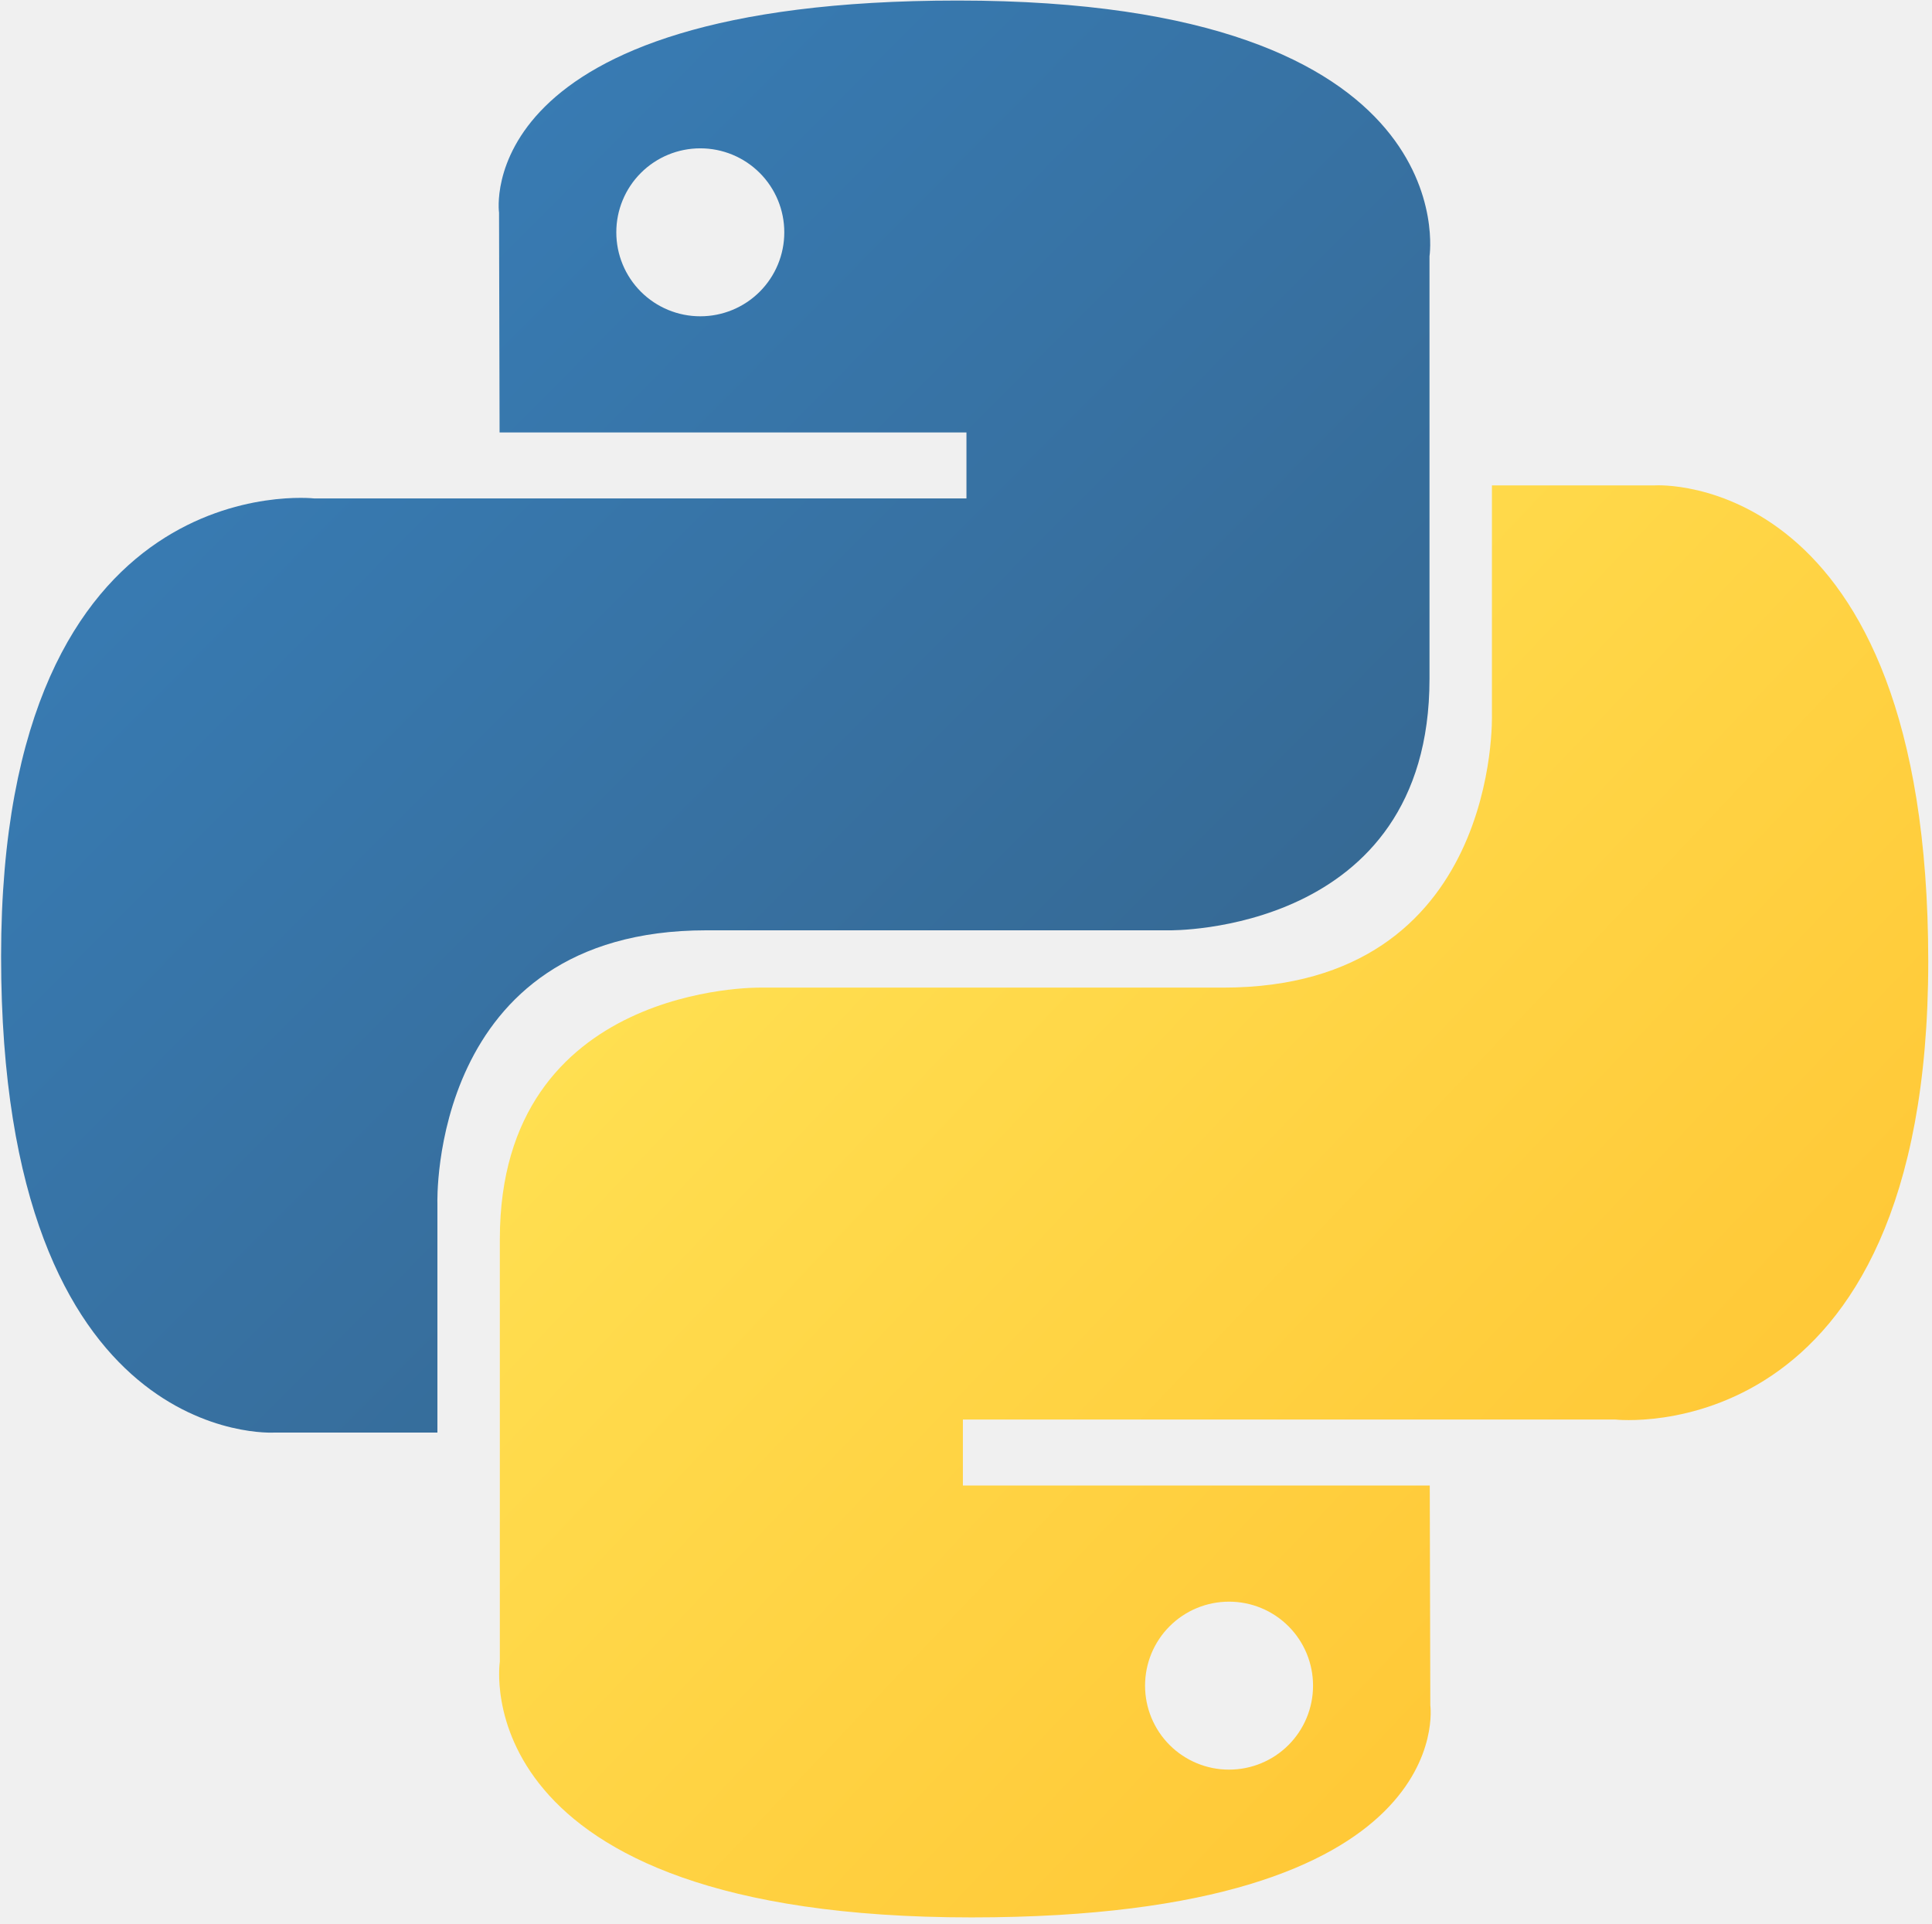
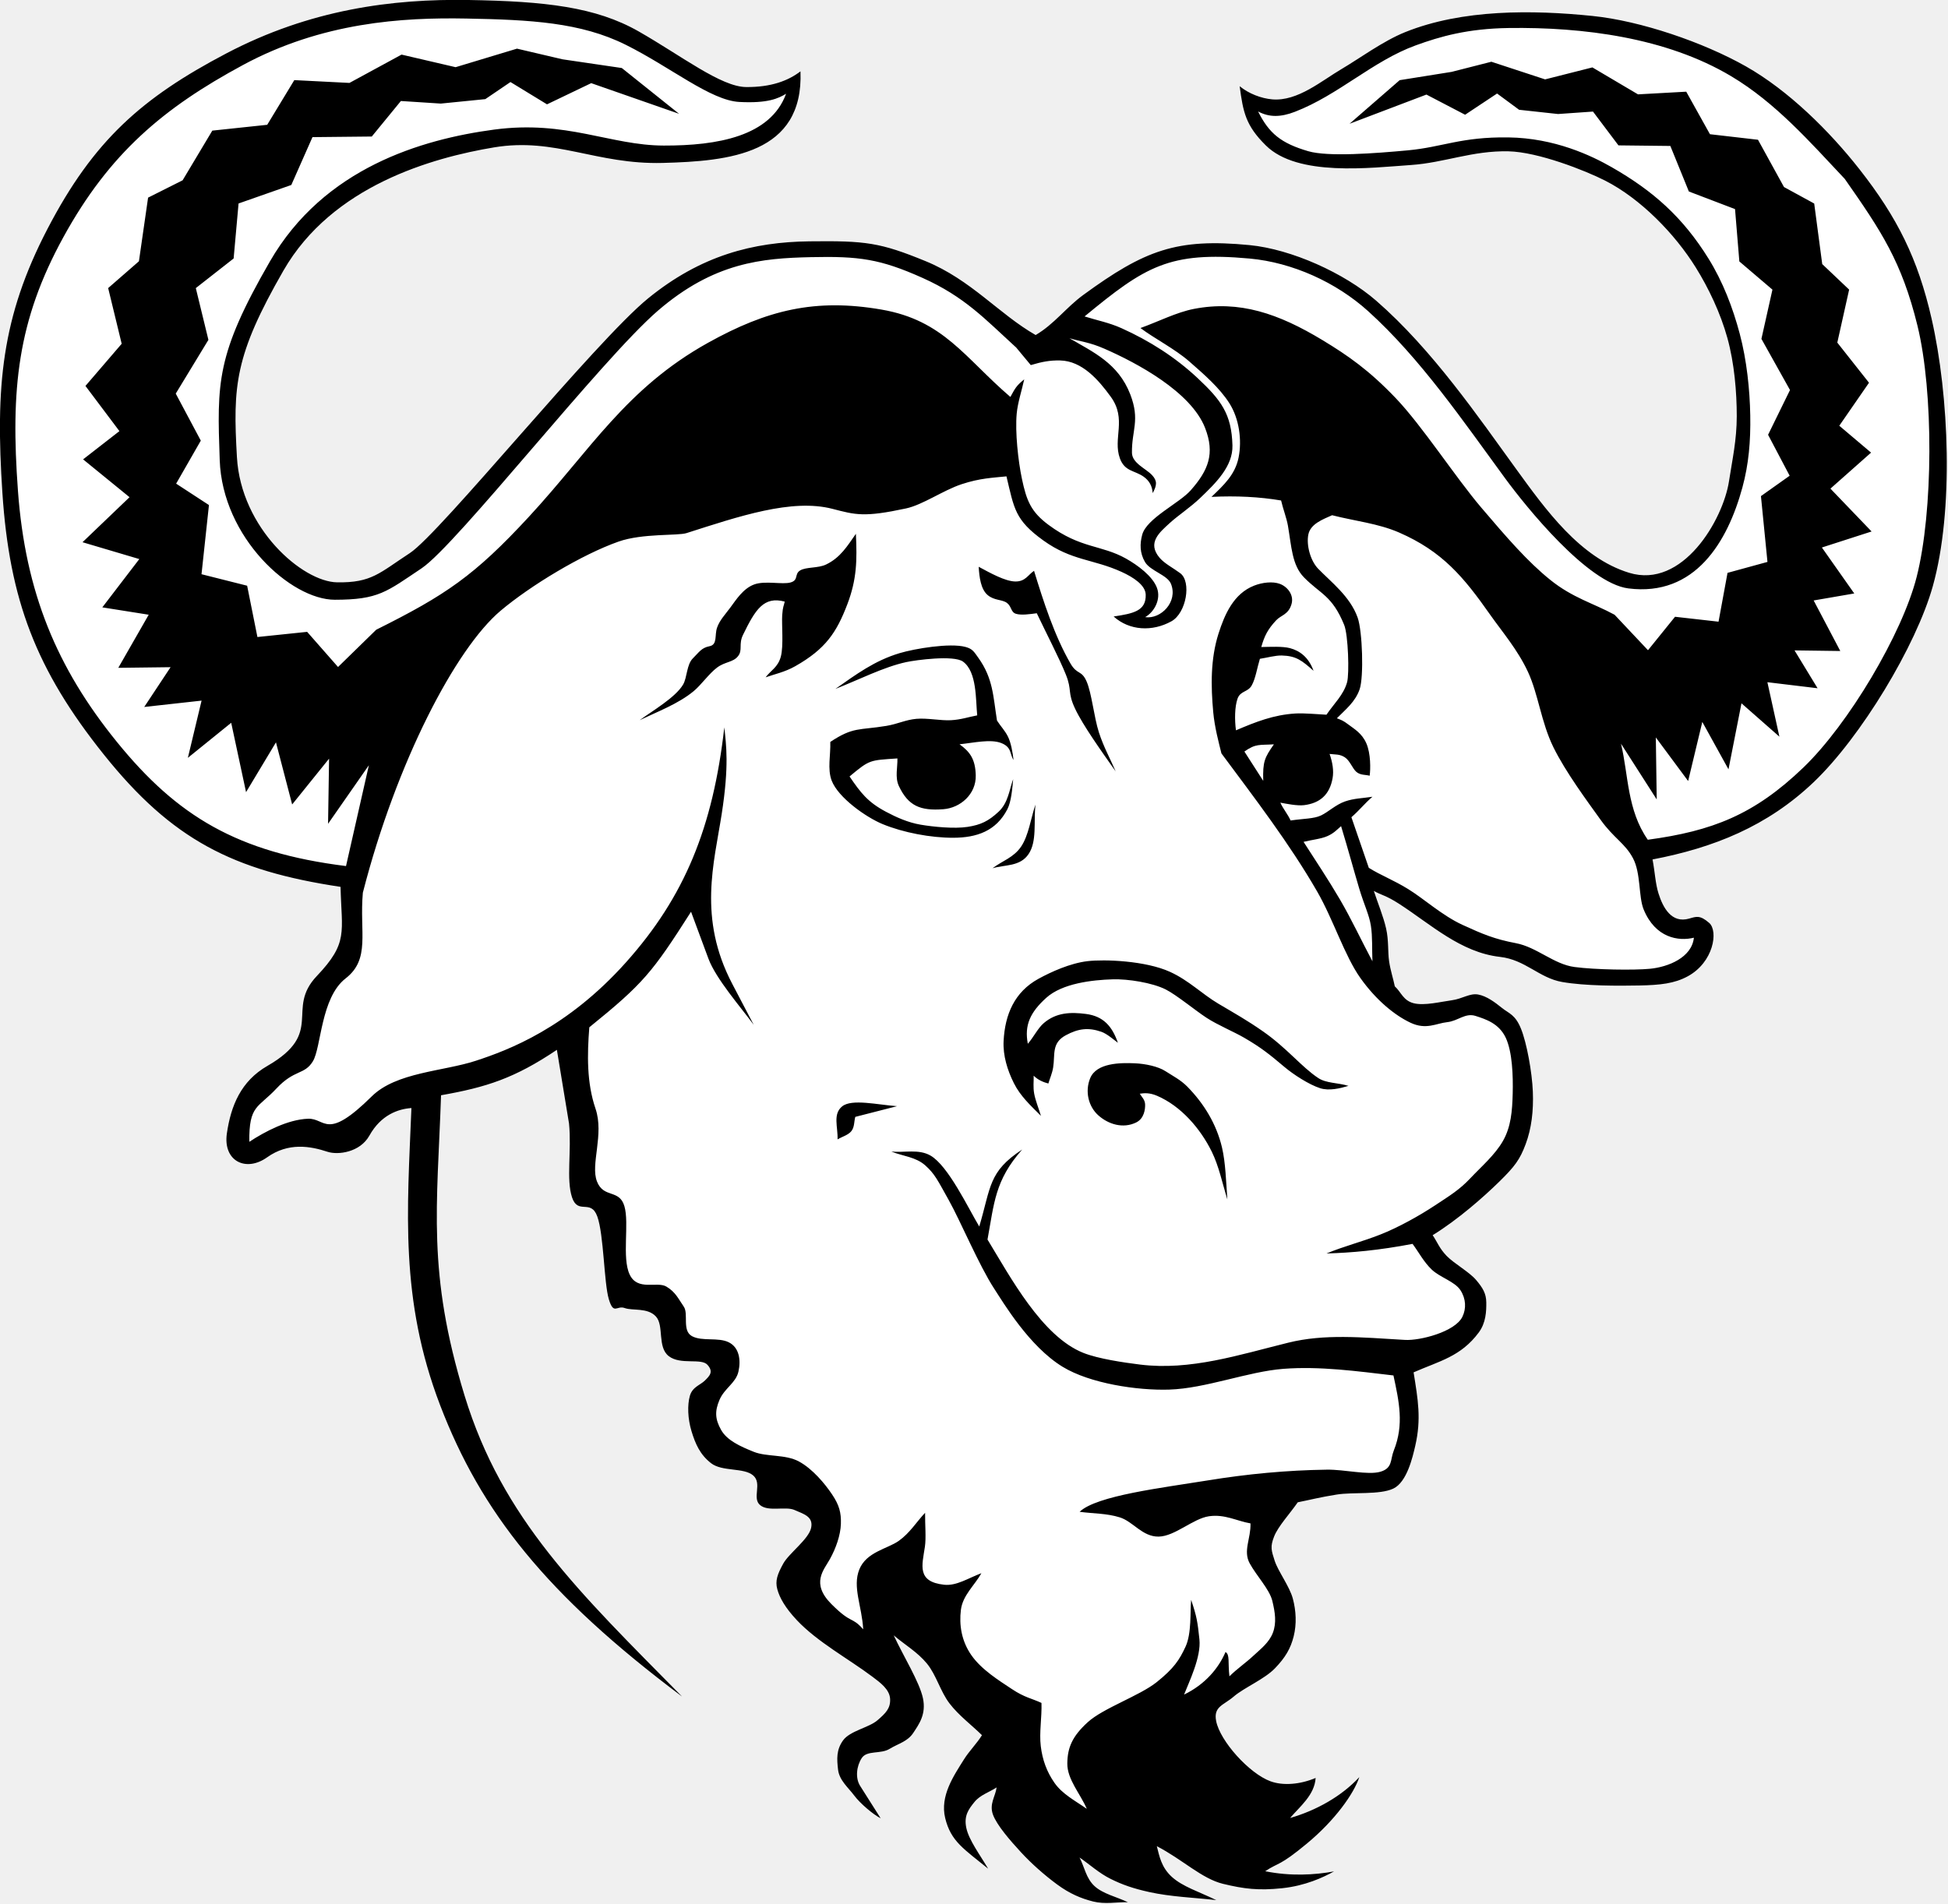
- <svg xmlns="http://www.w3.org/2000/svg" width="2500" height="2490" viewBox="0 0 256 255" preserveAspectRatio="xMinYMin meet">
-   <defs>
-     <linearGradient x1="12.959%" y1="12.039%" x2="79.639%" y2="78.201%" id="a">
-       <stop stop-color="#387EB8" offset="0%" />
-       <stop stop-color="#366994" offset="100%" />
-     </linearGradient>
-     <linearGradient x1="19.128%" y1="20.579%" x2="90.742%" y2="88.429%" id="b">
-       <stop stop-color="#FFE052" offset="0%" />
-       <stop stop-color="#FFC331" offset="100%" />
-     </linearGradient>
-   </defs>
-   <path d="M126.916.072c-64.832 0-60.784 28.115-60.784 28.115l.072 29.128h61.868v8.745H41.631S.145 61.355.145 126.77c0 65.417 36.21 63.097 36.21 63.097h21.61v-30.356s-1.165-36.21 35.632-36.21h61.362s34.475.557 34.475-33.319V33.97S194.67.072 126.916.072zM92.802 19.66a11.12 11.12 0 0 1 11.13 11.13 11.12 11.12 0 0 1-11.13 11.13 11.12 11.12 0 0 1-11.13-11.13 11.12 11.12 0 0 1 11.13-11.13z" fill="url(#a)" />
-   <path d="M128.757 254.126c64.832 0 60.784-28.115 60.784-28.115l-.072-29.127H127.6v-8.745h86.441s41.486 4.705 41.486-60.712c0-65.416-36.21-63.096-36.21-63.096h-21.61v30.355s1.165 36.21-35.632 36.21h-61.362s-34.475-.557-34.475 33.32v56.013s-5.235 33.897 62.518 33.897zm34.114-19.586a11.12 11.12 0 0 1-11.13-11.13 11.12 11.12 0 0 1 11.13-11.131 11.12 11.12 0 0 1 11.13 11.13 11.12 11.12 0 0 1-11.13 11.13z" fill="url(#b)" />
+ <svg xmlns="http://www.w3.org/2000/svg" version="1.1" width="535" height="523">
+   <path fill="#fff" d="M 91.5,309 C 91.5,308.997 63.186,315.296 63.186,315.296 C 63.186,315.296 79.883,289.361 79.883,289.361 C 79.883,289.361 99,245.989 99,245.989 C 99,245.989 41.794,221.051 41.794,221.051 C 41.794,221.051 6.661,165.673 6.661,165.673 C 6.661,165.673 2.307,95.593 2.307,95.593 C 2.307,95.593 28.872,40.44 28.872,40.44 C 28.872,40.44 84.242,6.375 84.242,6.375 C 84.242,6.375 153.15,2.751 153.15,2.751 C 153.15,2.751 195.162,23.911 195.162,23.911 C 195.162,23.911 218.968,25.476 218.968,25.476 C 218.968,25.476 200.899,42.256 200.899,42.256 C 200.899,42.256 145.9,36.7 145.9,36.7 C 145.9,36.7 97.048,49.861 97.048,49.861 C 97.048,49.861 69.59,81.336 69.59,81.336 C 69.59,81.336 60.694,125.451 60.694,125.451 C 60.694,125.451 78.831,158.713 78.831,158.713 C 78.831,158.713 103.691,161.677 103.691,161.677 C 103.691,161.677 192.062,73.793 192.062,73.793 C 192.062,73.793 238.47,67.368 238.47,67.368 C 238.47,67.368 284.431,93.409 284.431,93.409 C 284.431,93.409 305.113,77.538 305.113,77.538 C 305.113,77.538 335.818,67.081 335.818,67.081 C 335.818,67.081 373.433,79.831 373.433,79.831 C 373.433,79.831 436.3,155.716 436.3,155.716 C 436.3,155.716 459.1,159.952 459.1,159.952 C 459.1,159.952 478,134.48 478,134.48 C 478,134.48 476.231,88 476.231,88 C 476.231,88 450.819,51.731 450.819,51.731 C 450.819,51.731 415.2,39.7 415.2,39.7 C 415.2,39.7 386.384,44.701 386.384,44.701 C 386.384,44.701 350.4,41.851 350.4,41.851 C 350.4,41.851 345.3,30.5 345.3,30.5 C 345.3,30.5 375.1,18.8 375.1,18.8 C 375.1,18.8 399,6.7 399,6.7 C 399,6.7 435.6,4.216 435.6,4.216 C 435.6,4.216 489.5,25.2 489.5,25.2 C 489.5,25.2 527.4,77.7 527.4,77.7 C 527.4,77.7 532.3,152.2 532.3,152.2 C 532.3,152.2 499.6,212.8 499.6,212.8 C 499.6,212.8 453.6,235.9 453.6,235.9 C 453.6,235.9 454.8,253.6 454.8,253.6 C 454.8,253.6 467.6,255.2 467.6,255.2 C 467.6,255.2 462.3,267.1 462.3,267.1 C 462.3,267.1 432.4,268.2 432.4,268.2 C 432.4,268.2 374.8,242.7 374.8,242.7 C 374.8,242.7 383.1,277.3 383.1,277.3 C 383.1,277.3 411.4,277.3 411.4,277.3 C 411.4,277.3 419.8,306.6 419.8,306.6 C 419.8,306.6 391.5,339.7 391.5,339.7 C 391.5,339.7 406.8,357.9 406.8,357.9 C 406.8,357.9 387.3,376.1 387.3,376.1 C 387.3,376.1 384.3,403.8 384.3,403.8 C 384.3,403.8 344.9,415.4 344.9,415.4 C 344.9,415.4 354.5,446.4 354.5,446.4 C 354.5,446.4 293.4,501.2 293.4,501.2 C 293.4,501.2 251.45,449 251.45,449 C 251.45,449 221.228,446.405 221.228,446.405 C 221.228,446.405 229.841,415.409 229.841,415.409 C 229.841,415.409 195.339,399.56 195.339,399.56 C 195.339,399.56 195.943,376.166 195.943,376.166 C 195.943,376.166 172.06,352.434 172.06,352.434 L 153.194,287.1 C 153.194,287.1 91.5,308.997 91.5,308.997 L 91.5,309 z" />
+   <path d="M112.993,304.372c-3.634,0.247-8.365,1.875-11.539,7.564 c-2.591,4.646-8.661,5.387-11.495,4.451c-4.721-1.56-10.755-2.642-16.6,1.523c-5.845,4.164-12.157,1.015-11.05-6.576 c1.107-7.59,3.849-14.351,11.127-18.538c15.895-9.144,4.848-15.508,13.572-24.685c8.741-9.195,6.81-12.009,6.52-24.497 c-29.543-4.438-46.287-12.953-64.984-36.313c-18.697-23.361-25.945-42.59-27.883-71.878c-1.938-29.288-0.258-48.269,12.396-72.58 s25.977-36.014,49.065-48.153C85.21,2.553,107.832-0.354,128.742,0c20.91,0.353,34.843,1.885,46.658,8.626 c11.814,6.741,22.622,15.224,29.512,15.285c6.891,0.061,11.582-1.744,14.931-4.31c0.894,22.703-19.539,24.675-37.819,25.155 c-18.281,0.479-29.514-7.083-46.351-4.27S91.269,50.961,77.84,74.336s-13.887,31.638-12.771,51.24 c1.116,19.603,17.988,34.228,27.512,34.387c9.523,0.159,11.649-2.599,19.985-8.036c8.337-5.438,50.896-58.122,65.418-69.956 c14.523-11.834,28.854-15.488,44.328-15.678c15.474-0.19,19.428,0.335,31.908,5.45c12.48,5.114,20.149,14.533,30.211,20.291 c5.143-3.027,8.338-7.547,13.057-10.996c16.877-12.335,25.646-15.659,45.705-13.707c11.529,1.122,26.066,7.708,34.74,15.25 c15.445,13.429,28.205,32.125,38.516,46.328c8.029,11.061,17.477,24.295,30.965,28.432c14.727,4.515,25.809-14.559,27.436-25.139 c0.922-5.995,2.125-11.249,2.135-17.847c0.01-6.599-0.664-14.607-2.566-21.484s-5.16-13.72-8.688-19.394 c-5.742-9.235-15.137-18.899-24.912-23.871c-5.486-2.79-18.393-7.863-26.529-8.041c-9.969-0.216-17.564,3.133-26.781,3.761 c-11.156,0.761-31.084,3.269-39.83-5.35c-5.566-5.485-6.266-9.144-7.217-16.296c2.459,2.026,5.898,3.358,8.959,3.617 c6.986,0.59,13.527-5.114,19.166-8.419c4.645-2.723,11.223-7.589,17.324-10.048c15.676-6.32,34.932-6.138,51.48-4.445 c13.264,1.356,30.461,7.257,42.094,13.84c11.688,6.612,22.951,17.761,31.201,28.271c10.379,13.224,16.053,24.57,19.812,41.063 c4.805,21.062,6.137,52.702,0.328,73.469c-4.578,16.365-19.779,41.504-32.719,53.827c-12.762,12.155-27.498,18.022-44.256,21.231 c0.656,3.382,0.764,6.536,1.631,9.309c1.232,3.936,3.588,8.324,8.428,6.936c1.93-0.553,2.963-1.032,5.508,1.194 c2.543,2.226,1.219,10.825-5.938,14.684c-3.629,1.957-7.459,2.382-13.271,2.498s-14.883,0.141-21.193-0.964 c-6.309-1.104-10.078-6.111-17.066-6.895c-10.799-1.208-19.068-9.01-27.727-14.59c-3.613-2.329-4.832-2.353-6.914-3.53 c1.125,3.444,2.625,7.021,3.373,10.332c0.75,3.311,0.43,6.378,0.828,9.028c0.396,2.648,1.131,4.707,1.559,6.855 c1.73,1.547,2.283,3.9,5.189,4.64c2.908,0.739,7.461-0.412,10.436-0.812s4.969-2.021,7.303-1.577 c2.336,0.443,4.549,2.115,6.506,3.682s3.639,1.796,5.223,5.706s3.037,11.917,3.254,17.269s-0.383,10.183-1.969,14.43 s-2.98,6.13-7.275,10.336c-4.295,4.207-11.289,10.38-18.268,14.68c1.285,1.903,1.855,3.645,3.859,5.71 c2.004,2.066,6.182,4.381,8.041,6.56c1.857,2.179,2.799,3.742,2.826,6.186c0.029,2.443-0.09,5.619-2.074,8.283 c-4.941,6.633-10.785,7.821-17.891,10.941c1.195,7.462,2.17,12.793,0.443,20.244c-0.705,3.036-2.271,9.92-6.016,11.686 c-3.746,1.766-10.969,0.911-15.541,1.637c-4.572,0.727-7.131,1.417-10.695,2.125c-2.166,3.131-5.391,6.586-6.496,9.392 c-1.107,2.807-0.773,3.813,0.156,6.679s4.092,7.039,4.988,10.395s1.07,6.969,0.234,10.334c-0.838,3.365-2.271,5.807-5.139,8.795 c-2.867,2.989-8.508,5.336-11.318,7.758c-2.812,2.423-5.611,2.714-4.844,6.723c1.055,5.506,9.1,14.436,14.92,16.562 c3.488,1.275,8.17,0.873,12.406-0.915c-0.287,4.703-4.357,7.873-7.016,10.996c7.201-2.059,14.184-6.001,19.014-11.226 c-1.498,4.538-6.652,11.823-14.361,18.22c-7.709,6.397-7.662,5.088-11.494,7.633c6.992,1.405,13.494,1.025,18.91,0.052 c-2.969,1.637-7.836,3.939-14.283,4.616c-6.447,0.676-10.422,0.198-16.232-1.213c-5.811-1.412-11.115-6.694-18.156-10.335 c0.686,2.612,1.174,5.753,4.135,8.439c2.961,2.686,7.441,4.052,12.203,6.375c-6.062-0.688-12.432-0.896-18.389-2.209 c-4.41-0.973-7.373-2.005-10.6-3.603c-3.225-1.598-5.715-3.929-8.572-5.893c1.369,2.615,1.775,5.691,4.105,7.847 s6.117,2.959,9.18,4.44c-3.195-0.07-6.268,0.623-9.58-0.21c-3.314-0.833-6.422-2.142-9.867-4.68s-6.998-5.663-9.938-8.858 c-2.938-3.195-6.566-7.337-7.664-10.283c-1.1-2.947,0.66-5.008,0.99-7.509c-2.029,1.333-4.525,2.067-6.084,4.002 s-2.941,3.702-2.251,7.075c0.691,3.373,3.804,7.496,6.005,11.248c-6.568-5.371-10.236-7.439-11.799-13.918 c-1.463-6.066,2.322-11.572,5.199-16.159c1.429-2.278,3.567-4.398,4.903-6.597c-2.967-2.903-6.358-5.398-8.901-8.709 c-2.542-3.31-3.61-7.79-6.205-10.957c-2.596-3.168-6.088-5.173-9.129-7.756c2.673,5.742,7.066,12.785,8.02,17.229 c0.953,4.444-1.069,7.164-2.646,9.563c-1.578,2.399-4.124,2.934-6.539,4.408c-2.415,1.475-6.171,0.312-7.61,2.501 c-1.438,2.188-1.824,5.48-0.449,7.648l5.64,8.902c-2.078-1.049-5.658-4.1-7.272-6.264s-4.09-4.163-4.429-7.089 c-0.339-2.925-0.504-5.464,1.391-8.07c1.896-2.605,7.086-3.477,9.409-5.48c2.323-2.003,3.626-3.307,3.493-5.896 c-0.132-2.589-2.661-4.441-4.835-6.073c-6.637-4.978-15.151-9.565-20.787-15.565c-3.184-3.39-4.712-6.127-5.352-8.466 c-0.639-2.338,0.037-4.162,1.619-7.038c1.582-2.877,7.007-6.718,7.667-9.843c0.659-3.124-2.081-3.795-4.554-4.897 s-7.17,0.565-9.464-1.352c-2.293-1.917,0.674-5.945-1.911-8.154c-2.584-2.209-8.499-0.976-11.552-3.352 c-3.053-2.377-4.315-5.327-5.367-8.775s-1.171-7.225-0.458-9.722s2.855-2.934,4.147-4.228s2.413-2.367,0.691-4.297 c-1.722-1.929-7.365,0.108-10.609-2.369c-3.244-2.477-1.258-8.41-3.552-10.911c-2.293-2.501-6.409-1.522-8.581-2.321 c-2.171-0.799-3.023,2.02-4.355-2.438c-1.332-4.459-1.368-17.75-3.16-22.71s-5.311-0.335-6.945-5.265 c-1.634-4.929-0.085-12.812-0.821-20.257l-3.335-20.257c-11.634,7.815-19.314,10.269-31.813,12.477 c-1.043,30.582-3.916,48.591,6.464,82.52c10.38,33.928,31.387,53.924,59.726,82.649c-37.395-28.016-55.248-50.792-66.422-79.97 C109.723,356.876,111.869,332.472,112.993,304.372z M311.701,292.08c2.877,0.129,6.373,0.859,8.393,2.171 c2.021,1.312,4.166,2.384,6,4.251c4.576,4.66,8.008,10.28,9.525,16.738c0.967,4.117,1.111,9.397,1.463,14.231 c-1.385-4.468-2.316-9.127-4.289-13.13c-3.111-6.312-8.396-12.473-14.959-15.31c-2.166-0.938-3.611-0.764-4.803-0.598 c0.533,0.895,1.426,1.645,1.465,2.956s-0.254,3.876-2.477,4.954c-3.584,1.739-7.568,0.516-10.336-1.931 c-2.791-2.466-3.742-6.638-2.281-10.223C301.143,291.917,307.777,291.906,311.701,292.08z M275.629,286 c0.361-7.345,3.012-13.539,9.594-17.141c3.404-1.862,8.648-4.27,13.467-4.836c4.629-0.543,15.889-0.146,22.662,2.945 c5.201,2.374,8.744,6.07,13.311,8.771c4.566,2.702,7.814,4.513,12.162,7.543c6.674,4.651,10.586,9.772,15.213,12.842 c2.225,1.475,5.355,1.256,8.309,2.158c-2.297,0.682-5.299,1.434-7.777,0.642c-3.09-0.988-7.41-3.813-9.807-5.838 c-4.236-3.578-6.432-5.324-11.055-8.023c-2.76-1.608-7.305-3.503-10.338-5.481c-3.035-1.978-8.303-6.318-11.219-7.787 c-3.707-1.866-10.381-2.904-14.508-2.783c-5.686,0.166-13.916,1.104-18.316,5.096c-4.371,3.968-6.031,7.459-5.045,12.612 c1.646-1.896,2.742-4.278,4.391-5.688c3.416-2.918,7.336-3.059,11.588-2.506c4.777,0.622,7.182,3.381,8.76,7.916 c-1.062-0.78-3.014-2.493-4.555-3.024c-3.617-1.248-6.352-0.864-9.74,0.953c-4,2.146-2.912,5.322-3.488,8.854 c-0.264,1.629-0.879,2.941-1.318,4.412c-1.504-0.398-2.895-1.024-4.033-2.152c0.047,1.65-0.193,3.093,0.145,4.949 c0.336,1.855,1.24,4.059,1.859,6.088c-2.785-2.786-5.635-5.38-7.434-8.977C276.656,293.946,275.436,289.952,275.629,286z  M280.449,232.54c2.053-3.047,2.654-7.721,3.92-11.521c-0.506,4.813,0.467,10.106-1.883,13.592 c-2.35,3.486-6.477,2.875-9.896,3.889C275.25,236.472,278.395,235.587,280.449,232.54z M231.298,303.908 c2.636-2.134,9.75-0.428,15.071-0.047c-3.824,0.979-7.648,1.959-11.472,2.938c-0.356,1.301-0.195,2.792-1.068,3.901 c-0.874,1.11-2.534,1.521-3.8,2.28C230.154,309.562,228.662,306.041,231.298,303.908z M268.789,155.688 c3.176,1.71,7.207,3.971,10.012,4.041s3.539-1.834,5.189-2.933c2.596,8.465,5.576,17.766,9.996,25.447 c1.852,3.218,3.033,1.722,4.441,4.956c1.406,3.233,2.031,9.812,3.365,13.943c1.336,4.131,3.078,7.171,4.617,10.756 c-3.908-5.537-8.957-12.597-11.135-17.205c-2.176-4.607-0.783-5.008-2.545-9.396s-5.324-11.228-7.986-16.842 c-1.906,0.253-4.266,0.6-5.715,0.153c-1.449-0.447-1.16-1.988-2.469-2.984c-1.311-0.996-3.514-0.61-5.35-2.2 C269.373,161.835,268.955,158.574,268.789,155.688z M251.688,197.457c2.989-0.262,6.701,0.539,9.5,0.38s4.797-0.885,7.196-1.328 c-0.445-4.216-0.023-11.962-3.915-14.777c-2.514-1.818-12.839-0.449-15.597,0.146c-6.206,1.338-13.433,5.042-19.435,7.358 c5.752-4.018,10.721-7.742,17.62-9.816c4.147-1.247,13.825-2.868,18.105-1.712c1.954,0.527,2.349,1.336,3.534,2.992 c4.074,5.688,4.062,10.604,5.119,17.23c1.039,1.619,2.146,2.699,2.988,4.369c0.84,1.67,1.316,4.298,1.551,6.446 c-1.066-1.546-0.414-3.485-3.367-4.636c-2.955-1.151-7.479-0.076-11.46,0.34c2.902,2.094,4.344,4.111,4.455,8.538 c0.13,5.198-4.271,8.939-8.866,9.295c-6.379,0.495-9.668-0.906-12.248-6.358c-1.13-2.388-0.311-5.261-0.405-7.589 c-7.665,0.533-7.54,0.283-13.142,4.954c3.045,4.461,4.963,7.026,9.995,9.695c2.822,1.498,6.017,2.954,9.514,3.549 c3.498,0.595,9.235,1.17,12.909,0.606c3.675-0.564,5.757-1.613,8.481-4.132c2.725-2.52,2.975-6.128,4.039-8.98 c-0.242,2.745-0.557,6.241-1.576,8.232c-3.1,6.053-8.461,7.847-14.862,7.867c-6.144,0.02-13.744-1.397-19.46-3.767 c-4.57-1.894-12.146-7.258-13.944-11.918c-1.229-3.184-0.256-7.091-0.385-10.637c6.328-4.208,7.894-3.173,15.381-4.405 C246.545,198.883,248.699,197.72,251.688,197.457z M214.827,168.956c0.178-2.521,0.457-2.467,0.686-3.701 c-5.765-1.542-8.077,2.198-11.457,9.144c-1.265,2.599-0.013,4.146-1.37,5.857c-1.355,1.711-3.539,1.471-5.74,3.114 c-2.201,1.642-4.382,4.787-6.44,6.488c-4.223,3.491-9.931,5.622-14.829,7.971c3.345-2.468,9.836-6.211,11.936-9.797 c1.114-1.901,0.949-5.486,2.683-7.195c1.733-1.71,2.34-2.893,4.578-3.329c2.238-0.436,1.338-3.03,2.06-5.092 c0.722-2.062,2.16-3.526,3.69-5.586s3.46-5.153,6.481-6.276c3.021-1.124,7.732,0.091,10.019-0.556 c2.286-0.647,0.973-2.309,2.634-3.307c1.663-0.998,4.896-0.558,7.117-1.625c3.937-1.893,5.82-5.053,8.188-8.436 c0.344,7.282,0.26,12.525-2.357,19.376c-2.947,7.711-5.934,12.253-14.298,16.995c-2.882,1.633-5.75,2.2-8.139,3.057 c1.393-1.9,3.387-2.725,4.18-5.7C215.24,177.381,214.649,171.478,214.827,168.956z M349.865,204.463 c-3.977,0.259-4.92-0.264-8.102,1.98c1.725,2.684,3.449,5.368,5.172,8.052C346.783,209.197,347.299,208.135,349.865,204.463z  M339.445,200.613c5.508-2.346,10.307-4.244,16.299-4.619c2.402-0.151,6.131,0.221,8.557,0.331 c2.066-3.042,4.699-5.441,5.664-8.913c0.639-2.303,0.324-12.992-0.807-15.767c-3.295-8.076-6.498-8.417-11.033-13.043 c-3.291-3.355-3.422-8.464-4.406-14.189c-0.361-2.103-1.393-4.764-1.877-6.934c-5.928-0.999-12.303-1.328-19.123-0.987 c3.307-3.172,6.504-6.07,7.453-10.832c0.947-4.762,0.176-10.617-2.531-14.887c-2.707-4.27-7.031-7.99-11-11.469 c-3.971-3.479-9.662-6.351-13.424-9.197c4.893-1.752,9.889-4.326,14.682-5.255c12.486-2.422,23.244,1.282,35.287,8.563 c7.002,4.235,12.793,8.258,20.113,15.921c7.318,7.662,16.395,21.717,23.48,30.052s12.805,14.927,18.986,19.898 c6.182,4.972,11.777,6.388,17.664,9.581l9.176,9.744l7.426-9.189l11.949,1.351l2.469-13.412l10.967-3.005l-1.789-18.08 l7.885-5.596l-5.926-11.249l6.021-12.292l-7.85-14.051l3.027-13.529l-9.088-7.745l-1.186-14.377l-12.678-4.836l-5.086-12.508 l-14.254-0.16l-6.992-9.285l-9.596,0.672l-10.697-1.165l-6.049-4.466l-8.779,5.828l-10.623-5.539l-21.117,8.017l13.766-11.972 l14.262-2.278l10.926-2.785l14.756,4.846l12.988-3.29l12.523,7.403l13.252-0.733l6.51,11.681l13.195,1.523l7.139,12.987 l8.299,4.531l2.203,16.637l7.391,7.01l-3.25,14.557l8.707,11.024l-8.164,11.812l8.73,7.383l-11.16,9.891l11.303,11.771 l-13.65,4.402l8.891,12.625l-11.15,1.924l7.312,13.882l-12.566-0.167l6.33,10.398l-13.783-1.659l3.297,14.959l-10.416-9.163 l-3.568,18.13l-7.188-13.018l-3.893,16.237l-8.873-11.973L455,219.596l-9.807-15.309c2.068,8.686,1.654,18.197,7.359,26.386 c17.676-2.392,29.229-6.846,42.771-19.877c12.334-11.868,27.076-36.613,31.068-52.308c4.555-17.91,4.695-50.85,0.209-69.084 c-4.318-17.556-9.93-25.942-19.957-40.268c-9.584-10.179-19.01-20.932-31.174-28.191C457.613,10.29,434.717,7.417,414.367,7.694 c-11.268,0.154-18.816,2.318-25.553,4.768c-11.781,4.284-21.203,13.629-33.18,18.247c-3.906,1.505-7.037,1.552-10.113-0.091 c3.012,6.026,6.289,8.729,13.801,10.922c5.434,1.586,18.4,0.583,27.326-0.241c9.582-0.885,14.58-3.734,27.621-3.555 c12.736,0.175,22.828,5.013,28.346,8.168c11.385,6.51,19.549,13.732,26.643,25.172c3.896,6.282,6.625,13.37,8.547,20.603 c1.922,7.233,2.764,15.334,2.887,22.415c0.123,7.081-0.418,13.402-2.15,19.774c-4.051,14.918-12.988,30.098-31.346,27.753 c-11.234-1.436-28.17-22.522-33.842-30.258c-11.445-15.613-23.221-32.89-37.602-45.892c-8.768-7.925-20.773-13.379-32.562-14.458 c-22.117-2.024-28.676,2.177-45.324,15.899c3.387,1.08,6.693,1.676,10.164,3.24c7.703,3.471,14.748,7.957,20.893,13.711 c6.439,6.031,9.328,9.848,9.557,18.484c0.152,5.735-4.566,10.333-8.891,14.469c-2.646,2.533-6.148,4.852-8.291,6.818 c-2.84,2.609-6.357,5.463-2.789,9.619c1.342,1.562,3.672,2.74,5.637,4.199c3.119,2.315,1.691,10.919-2.418,13.201 c-5.258,2.917-11.541,2.591-15.877-1.314c5.473-0.819,8.949-1.545,8.807-6.022c-0.082-2.595-3.381-4.751-6.619-6.227 c-7.809-3.56-13.707-3.035-21.479-8.627c-7.85-5.651-8.023-8.745-10.145-17.617c-3.785,0.396-7.27,0.483-12.331,2.159 c-5.061,1.675-10.654,5.663-15.249,6.65c-11.572,2.49-13.878,1.752-20.211,0.113c-11.15-2.886-25.668,2.055-40.09,6.668 c-2.398,0.767-12.097,0.026-18.626,2.317c-10.084,3.538-24.233,12.106-32.405,18.988c-12.382,10.429-28.654,41.64-37.848,77.464 c-0.966,10.89,2.131,18.227-4.729,23.546c-6.86,5.319-6.67,18.946-8.996,22.768c-2.326,3.821-5.019,2.132-10.026,7.499 c-5.007,5.367-7.556,4.47-7.43,14.618c4.315-2.837,10.606-6.135,16.13-6.334c4.892-0.177,4.944,6.264,17.5-6.149 c6.715-6.641,19.616-6.844,28.567-9.773c8.952-2.929,25.083-8.965,41.239-27.027c16.156-18.062,23.887-37.077,27.02-64.567 c0.499,4.874,1.365,10.371-0.722,23.816s-6.585,28.546,2.891,46.634l5.904,11.269c-3.515-4.797-10.381-12.622-12.448-18.198 l-4.768-12.863c-10.667,16.748-13.119,19.744-27.937,31.743c-0.59,7.444-0.735,15.208,1.698,22.331 c2.433,7.122-1.445,15.332,0.406,20.023s6.132,2.021,7.53,6.77s-0.73,14.138,1.438,18.767c2.168,4.629,7.487,1.82,10.065,3.315 c2.578,1.496,3.421,3.546,4.8,5.513c1.378,1.966-0.539,6.614,2.265,8.123c2.803,1.51,7.176,0.231,10.093,1.68 c2.917,1.449,3.36,4.932,2.661,8.053c-0.7,3.121-3.817,4.553-5.186,7.726c-1.368,3.174-1.215,5.383,0.429,8.297 c1.644,2.915,5.284,4.52,8.912,5.991c3.628,1.471,8.726,0.645,12.47,2.679c3.744,2.034,7.109,6.087,9.086,9.033 c1.977,2.945,2.526,5.023,2.425,8.12c-0.102,3.096-1.358,6.663-3.011,9.654s-5.3,6.631,0.394,12.343 c5.694,5.711,5.484,3.249,8.746,6.954c-0.355-6.409-3.003-11.63-1.067-16.455c1.937-4.825,7.752-5.664,10.817-7.834 c3.065-2.171,4.83-5.153,7.246-7.729c-0.035,3.315,0.32,6.879-0.057,9.375c-0.768,5.075-2.266,9.58,5.297,10.394 c3.407,0.366,6.642-1.843,10.227-3.169c-1.878,3.363-5.144,6.067-5.635,10.092c-0.491,4.023,0.099,8.443,2.885,12.436 c2.787,3.991,7.599,6.955,11.125,9.301c3.525,2.347,5.414,2.535,8.123,3.804c0.133,3.956-0.646,8.143-0.195,11.869 s1.625,7.024,3.779,10.104c2.156,3.081,5.613,4.848,8.869,7.126c-1.785-4.157-5.406-8.101-5.357-12.471 c0.049-4.369,1.359-7.466,5.621-11.343c4.262-3.878,14.24-7.241,18.945-11.011c4.705-3.771,6.223-6.081,7.912-9.742 s1.219-9.559,1.531-12.85c1.549,4.61,1.77,6.043,2.273,10.866c0.506,4.824-2.811,11.59-4.215,15.161 c5.82-2.811,9.514-7.304,11.379-11.695c1.248,0.74,0.619,2.769,1.078,6.679c2.074-2.064,4.432-3.652,6.52-5.6 c2.09-1.946,4.379-3.658,5.416-6.375c1.035-2.717,0.611-5.606-0.16-8.763s-4.299-6.818-6.199-10.271 c-1.898-3.452,0.336-6.841,0.207-11.001c-3.801-0.653-7.029-2.589-11.398-1.96c-4.371,0.628-9.377,5.533-13.844,5.59 s-6.975-4.128-10.637-5.278s-7.367-1.024-11.049-1.536c4.664-4.468,22.766-6.596,35.148-8.615 c10.895-1.777,21.707-2.804,32.746-2.959c4.93-0.07,11.266,1.558,14.689,0.574c3.426-0.982,2.695-3.315,3.711-5.858 c2.842-7.108,1.441-13.438-0.105-20.596c-9.91-1.162-20.236-2.584-30.221-1.817c-9.762,0.75-21.322,5.391-31.391,5.705 c-8.754,0.272-21.717-1.677-29.234-6.259c-9.186-5.599-16.293-17.624-18.816-21.485c-4.109-6.289-9.292-18.627-12.446-24.268 c-3.152-5.641-3.847-7.219-6.47-9.574c-2.623-2.354-6.216-2.536-9.323-3.805c3.582,0.366,7.493-0.768,10.747,1.098 c4.889,2.805,10.361,14.431,13.403,19.49c3.223-10.804,2.471-15.052,11.797-21.144c-7.516,8.424-7.703,14.805-9.535,24.723 c6.25,10.258,14.939,26.598,26.309,31.132c4.107,1.639,11.16,2.667,15.6,3.216c13.818,1.711,27.146-2.668,40.717-6.019 c9.92-2.45,19.986-1.463,32.051-0.754c4.096,0.24,13.754-2.224,15.754-6.367c1.08-2.235,1-4.921-0.551-7.303 c-1.553-2.382-5.689-3.534-7.906-5.678s-3.492-4.689-5.238-7.034c-9.215,1.768-16.795,2.447-23.635,2.633 c4.906-2.021,9.613-3.174,14.719-5.171s10.904-5.275,15.025-7.995c4.121-2.721,6.752-4.299,9.734-7.465 c2.98-3.168,6.803-6.431,9-10.303c2.199-3.872,2.539-8.203,2.662-12.995c0.123-4.791-0.084-11.514-1.932-15.374 c-1.846-3.859-5.406-5.03-8.266-5.943c-2.861-0.913-4.82,1.396-7.795,1.708c-2.977,0.312-5.758,2.188-10.062,0.164 s-9.406-6.144-13.758-12.259c-4.35-6.116-7.461-16.112-11.896-23.802c-7.645-13.256-17.172-25.639-26.283-37.922 c-0.75-3.029-1.877-7.215-2.252-11.324c-0.654-7.16-0.777-14.598,1.445-21.578c1.703-5.347,4.18-10.995,9.779-13.188 c2.24-0.878,5.074-1.226,7.076-0.484c2.004,0.741,3.969,3.002,3.182,5.614c-0.865,2.872-2.855,2.95-4.207,4.4 c-2.295,2.46-3.213,4.265-4.08,7.332c2.48-0.04,5.832-0.229,7.869,0.307c2.658,0.7,5.133,2.462,6.482,6.228 c-3.172-2.813-4.748-4.104-8.707-4.204c-1.814-0.045-4.018,0.604-6.025,0.906c-0.75,2.44-1.191,5.432-2.25,7.32 s-3.121,1.435-3.895,3.641C339.1,194.132,339.055,197.718,339.445,200.613z M367.16,197.306c1.215,0.479,1.678,0.584,3.217,1.755 s3.662,2.34,4.881,5.138c1.221,2.799,1.164,7.127,0.904,8.89c-1.07-0.314-2.529-0.102-3.639-1.051 c-1.107-0.949-1.768-3.098-3.188-4.018c-1.422-0.919-2.607-0.718-4.178-0.917c0.807,2.296,1.199,4.593,0.824,6.675 c-0.814,4.545-3.486,6.847-7.812,7.391c-1.889,0.237-4.889-0.385-6.533-0.684c0.762,1.702,2.053,3.193,2.816,4.895 c3.658-0.529,6.369-0.454,8.336-1.374s4.076-2.981,6.6-3.854c2.525-0.873,4.777-0.859,7.539-1.29 c-2.176,1.875-3.604,3.751-5.777,5.626c1.594,4.633,3.188,9.265,4.781,13.897c3.379,2.114,6.549,3.228,10.807,5.838 c4.26,2.611,9.367,7.281,14.914,9.828s8.85,3.933,14.646,5.026c5.795,1.093,10.406,5.787,16.109,6.55s16.355,0.917,20.75,0.488 c4.99-0.487,11.473-3.062,12.055-8.533c-4.184,1.032-10.574,0.106-13.801-7.767c-1.432-3.496-0.73-9.925-2.922-14.059 c-2.191-4.135-5.246-5.462-8.896-10.556s-9.621-13.129-12.973-19.954c-3.35-6.824-4.139-14.554-6.973-20.669 c-2.834-6.114-7.109-11.053-10.422-15.766c-7.234-10.3-13.068-17.339-24.986-22.535c-5.732-2.499-12.258-3.165-18.387-4.748 c-2.494,1.117-5.914,2.351-6.521,5.268c-0.607,2.917,0.559,7.225,2.676,9.415c3.543,3.661,8.793,7.618,10.857,13.437 c1.326,3.734,1.711,16.252,0.562,19.649C372.234,192.824,369.463,194.957,367.16,197.306z M368.314,226.935 c-1.107,0.955-1.951,1.936-3.732,2.729c-1.779,0.793-4.209,0.998-6.57,1.588c3.311,5.154,6.789,10.362,9.961,15.781 c3.174,5.418,5.924,11.351,8.953,17.025c-0.143-3.252,0.049-6.719-0.424-9.758c-0.473-3.038-1.85-5.697-3.215-10.258 C371.924,239.481,370.246,233.276,368.314,226.935z M279.229,113.611c-0.467,5.07,0.391,12.996,1.441,17.96 c1.258,5.942,2.469,9.023,7.291,12.603c8.83,6.555,14.467,5.45,21.26,9.251c3.232,1.809,7.328,4.841,8.523,8.046 c1.195,3.205-0.789,6.685-3.24,8.053c4.287,0.638,9.094-4.195,7.088-9.157c-0.988-2.442-5.691-3.53-7.133-5.994 c-1.439-2.463-1.436-4.999-0.758-7.501c1.225-4.51,10.148-8.608,13.301-12.173c4.852-5.486,6.715-10.075,3.967-17.14 c-3.859-9.925-18.768-17.889-27.691-21.784c-4.086-1.783-6.377-1.91-9.564-2.865c6.525,3.824,13.404,6.87,16.705,15.418 c2.756,7.139,0.369,9.829,0.461,16.045c0.043,2.882,3.838,4.323,5.523,6.144c1.467,1.583,1.348,2.758,0.176,4.943 c-0.129-1.971-0.971-3.442-2.484-4.513c-2.498-1.771-5.189-1.39-6.52-5.021c-2.02-5.52,1.986-10.748-2.518-16.946 c-3.369-4.637-7.85-9.827-13.895-9.963c-2.861-0.065-5.012,0.367-8.068,1.271l-4.074-4.903l-0.094-0.064 c-8.287-7.563-13.957-13.796-25.582-18.994c-11.625-5.197-17.354-5.984-30.683-5.688c-13.329,0.295-26.557,1.41-41.995,14.723 c-15.437,13.313-55.224,64.292-64.873,70.744c-9.648,6.452-11.785,8.638-23.841,8.641c-12.056,0.003-30.872-17.05-31.609-38.362 c-0.738-21.313-1.034-28.888,13.781-54.563C88.94,46.146,115.78,38.262,135.694,35.6c19.915-2.662,31.882,4.352,46.613,4.385 c14.73,0.034,29.288-2.509,33.581-14.224c-2.101,1.251-4.916,2.661-12.832,2.246c-7.916-0.415-18.892-9.58-31.239-15.721 c-12.347-6.14-26.087-6.859-43.71-7.192S88.494,6.108,66.708,17.869s-36.657,24.24-49.293,47.258 C4.779,88.146,2.891,106.94,4.928,134.811c2.037,27.871,10.633,48.599,27.184,68.998s33.092,30.38,62.918,34.091l6.279-27.696 l-11.209,16.086l0.277-17.891l-10.139,12.581l-4.447-17.062l-8.214,13.679l-4.08-19.05l-11.903,9.627l3.768-15.719l-15.75,1.743 l7.235-10.926l-14.361,0.175l8.356-14.587L28.1,166.837l10.16-13.267l-15.6-4.625l12.916-12.368l-12.753-10.393l9.975-7.758 l-9.328-12.412l9.95-11.583l-3.714-15.296l8.449-7.365l2.515-17.481l9.482-4.762l8.158-13.646l15.079-1.601l7.44-12.274 l15.145,0.771l14.312-7.779l14.843,3.457l16.86-5.092l12.487,2.926l16.296,2.395l15.733,12.58l-24.133-8.424l-12.14,5.821 l-10.035-6.125l-6.909,4.693l-12.225,1.224L110.1,27.745l-7.992,9.756l-16.291,0.168l-5.811,13.143L65.52,55.894l-1.355,15.107 l-10.388,8.138l3.461,14.216l-8.971,14.765l6.882,12.915l-6.773,11.82l9.011,5.88l-2.044,18.998l12.532,3.158l2.823,14.093 l13.656-1.419l8.484,9.656l10.486-10.239c19.116-9.532,26.988-14.864,41.886-30.977c16.959-18.343,26.679-35.302,49.269-47.861 c16.202-9.008,29.417-12.25,47.617-9.105c17.088,2.952,22.81,13.202,35.395,24c1.334-2.415,1.605-3.055,3.803-4.833 C280.604,107.342,279.508,110.595,279.229,113.611z" />
</svg>
